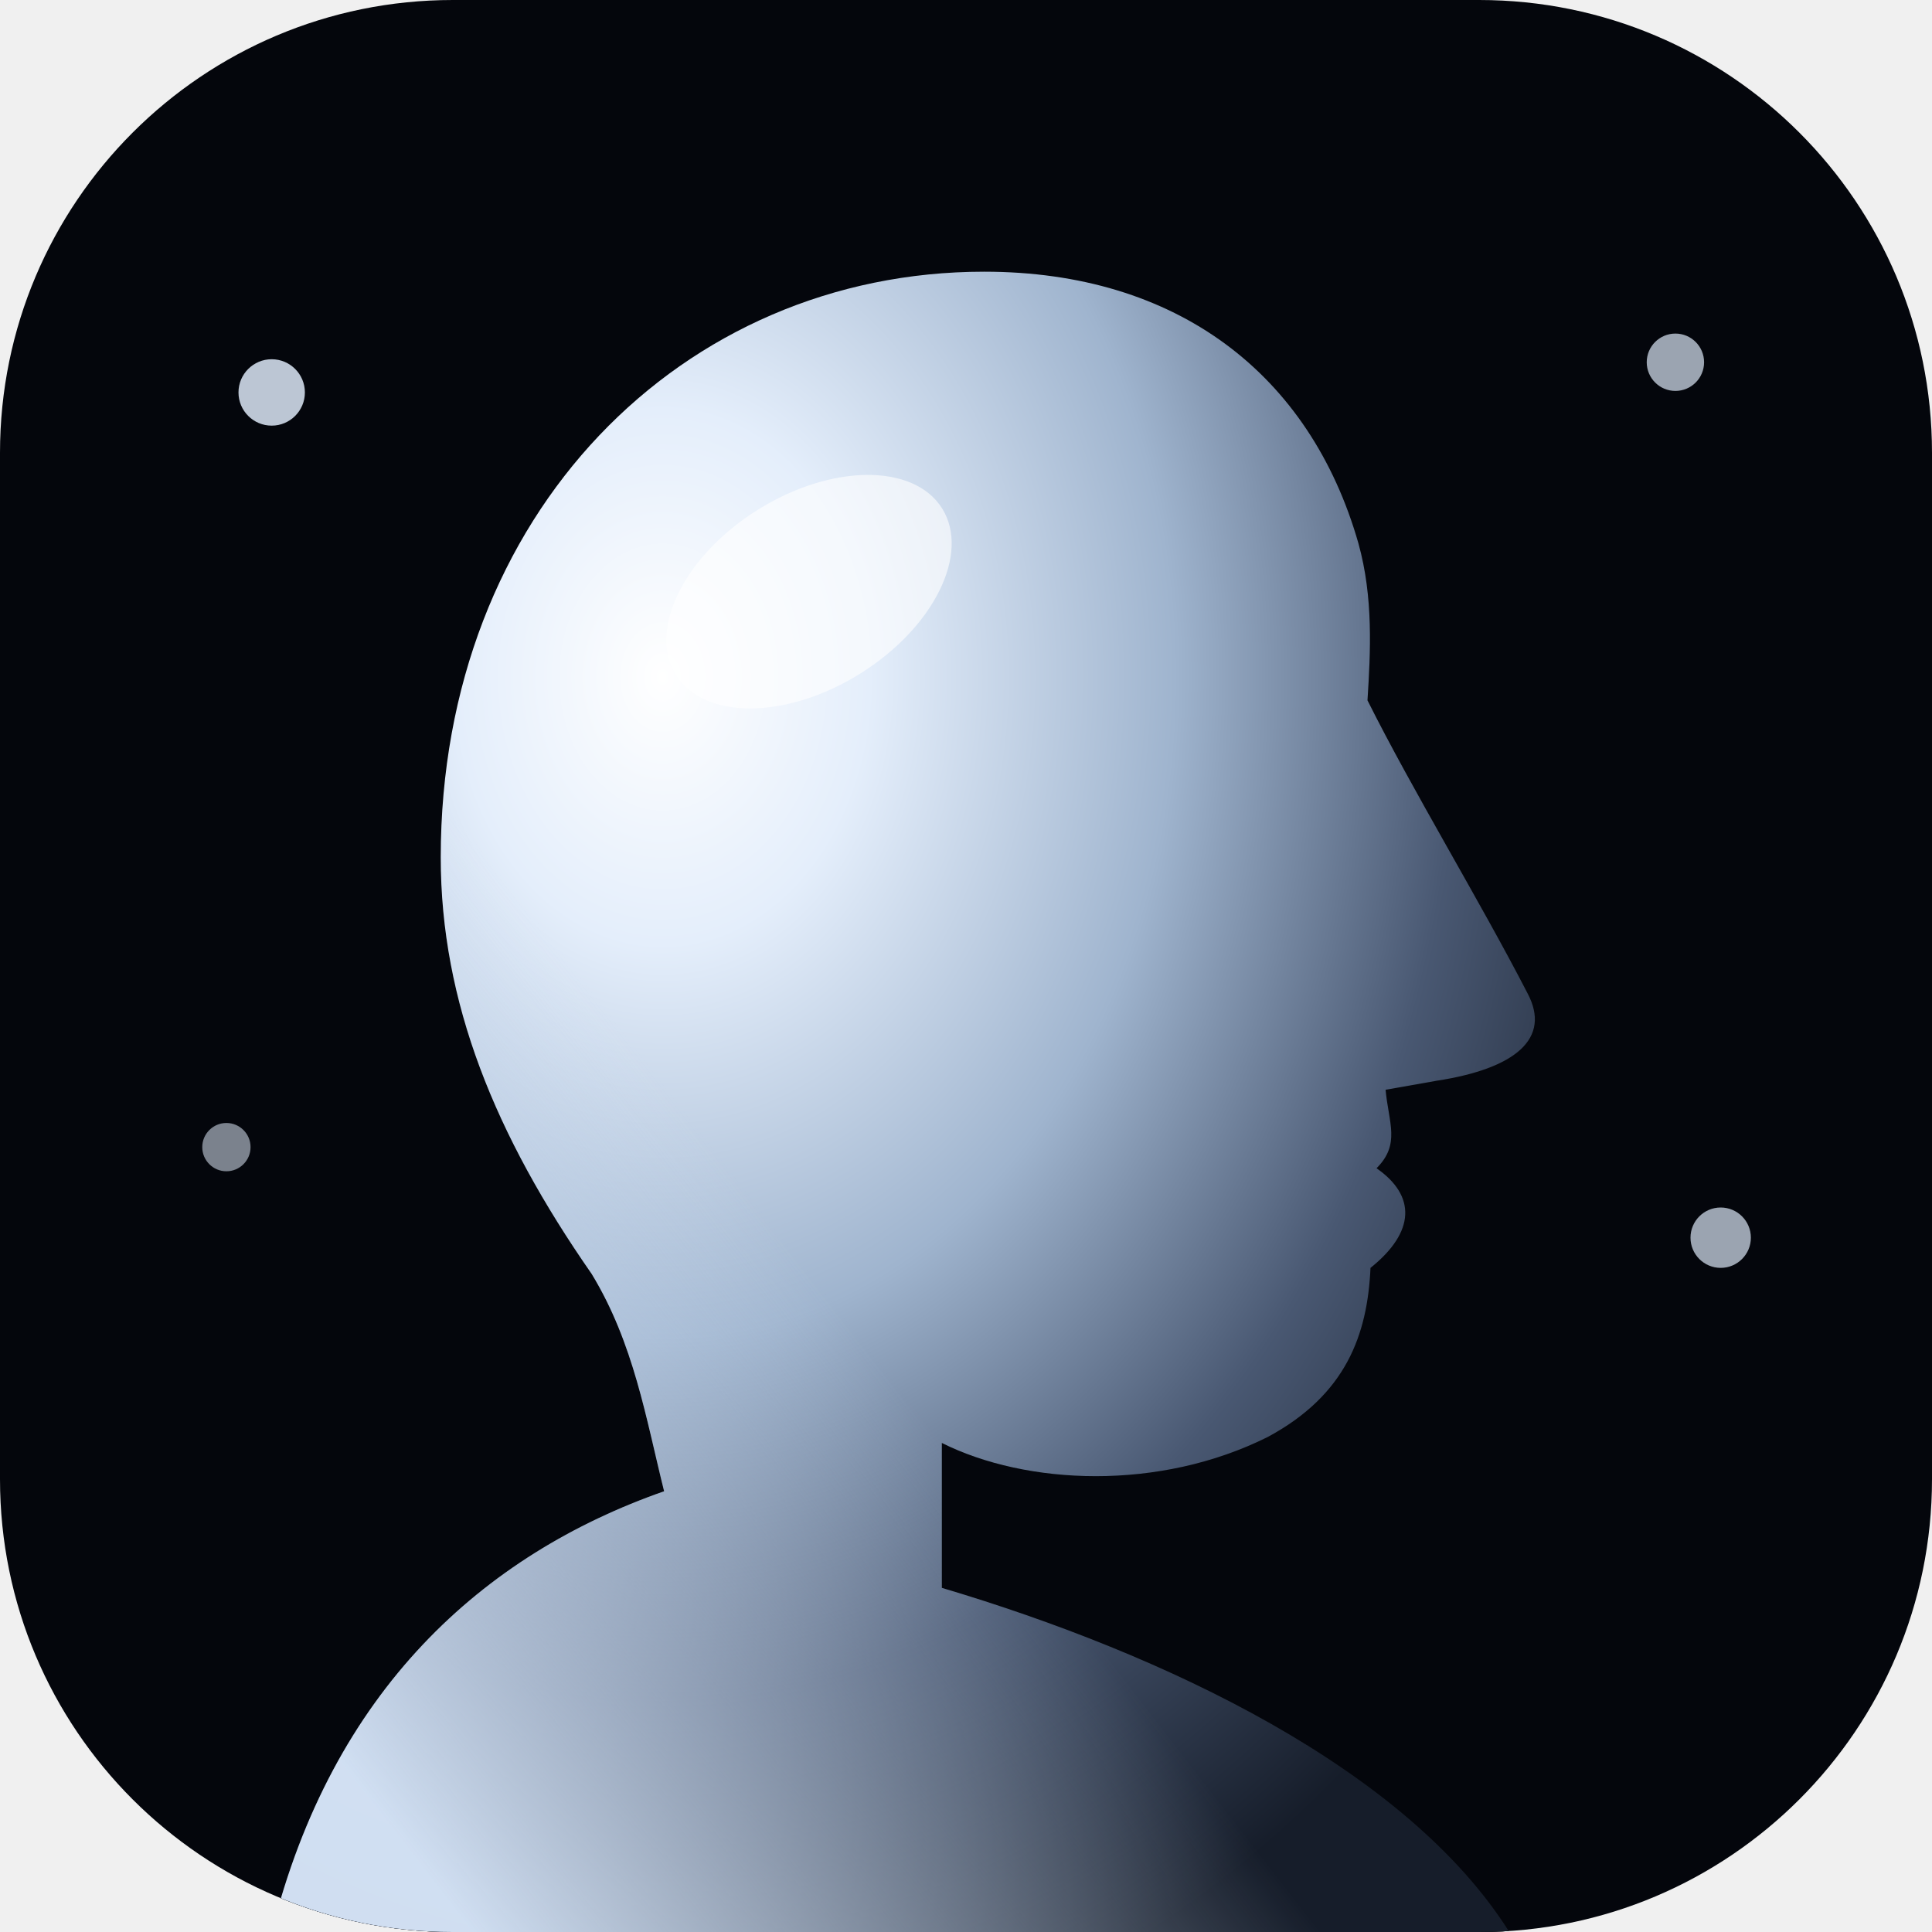
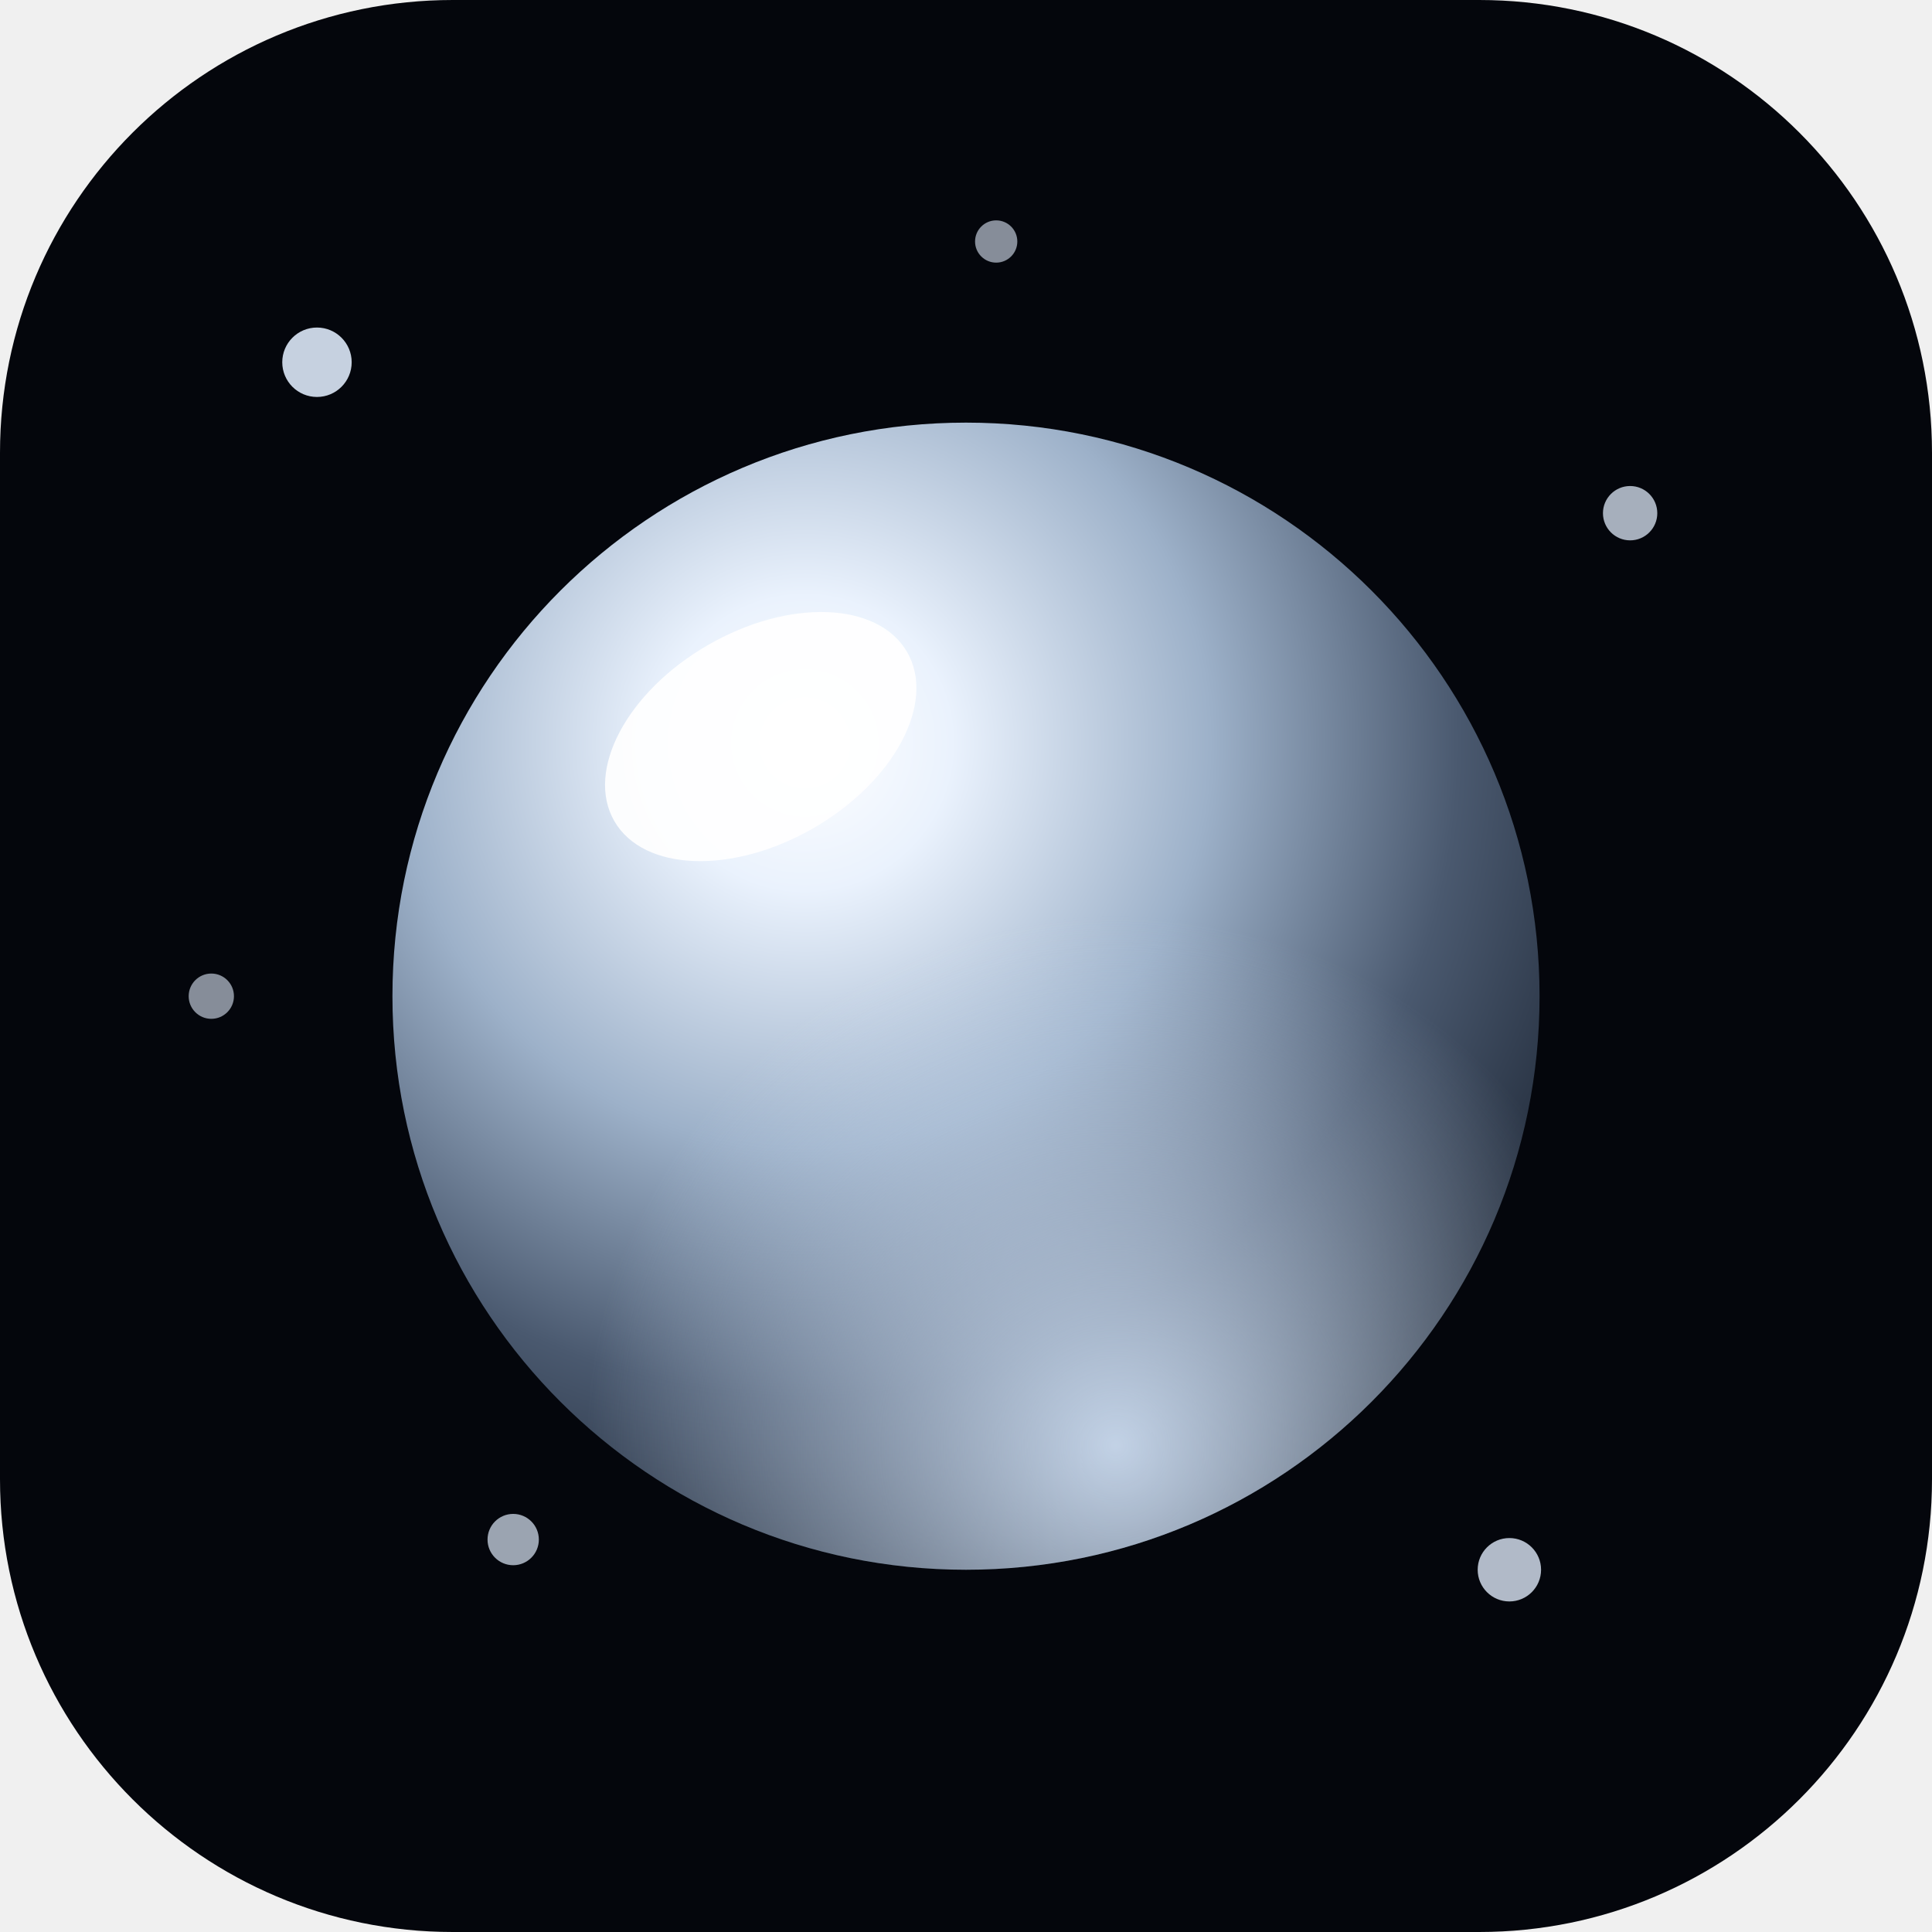
<svg xmlns="http://www.w3.org/2000/svg" viewBox="0 0 64 64" role="img" aria-label="Chukwuemeka Olaraonye">
  <defs>
-     <radialGradient id="chrome" cx="31%" cy="24%" r="86%">
+     <radialGradient id="chrome" cx="36%" cy="28%" r="80%">
      <stop offset="0%" stop-color="#ffffff" />
-       <stop offset="19%" stop-color="#e4eefb" />
-       <stop offset="47%" stop-color="#9fb4ce" />
-       <stop offset="73%" stop-color="#495872" />
-       <stop offset="100%" stop-color="#161d2a" />
+       <stop offset="16%" stop-color="#eaf2fd" />
+       <stop offset="44%" stop-color="#9db1c9" />
+       <stop offset="71%" stop-color="#4a596f" />
+       <stop offset="100%" stop-color="#171f2c" />
    </radialGradient>
-     <linearGradient id="rim" x1="0.15" y1="1" x2="0.95" y2="0.2">
-       <stop offset="0%" stop-color="#d9e8fb" stop-opacity="0.95" />
-       <stop offset="42%" stop-color="#d9e8fb" stop-opacity="0" />
-     </linearGradient>
-     <clipPath id="tile">
-       <rect width="64" height="64" rx="15" />
-     </clipPath>
+     <radialGradient id="bounce" cx="63%" cy="89%" r="46%">
+       <stop offset="0%" stop-color="#d2e2f6" stop-opacity="0.9" />
+       <stop offset="100%" stop-color="#d2e2f6" stop-opacity="0" />
+     </radialGradient>
  </defs>
  <rect width="64" height="64" rx="15" fill="#04060c" />
-   <g clip-path="url(#tile)">
-     <g fill="#dce7f7">
-       <circle cx="9" cy="13" r="1.1" opacity="0.85" />
-       <circle cx="55.5" cy="12" r="0.95" opacity="0.7" />
-       <circle cx="7.5" cy="38" r="0.8" opacity="0.55" />
-       <circle cx="57" cy="41" r="1" opacity="0.7" />
-     </g>
-     <g>
-       <path id="bust" d="         M 9,64         C 11,56 16,51.5 22,49.4         C 21.4,47 21,44.5 19.6,42.2         C 16.4,37.6 14.6,33.2 14.6,28.4         C 14.6,17 22.6,9 32.6,9         C 39,9 43.4,12.4 45,18         C 45.5,19.8 45.4,21.6 45.3,23.2         C 46.8,26.2 49,29.8 50.6,32.9         C 51.4,34.4 50.2,35.4 47.6,35.8         L 45.9,36.1         C 46,37.2 46.4,37.9 45.6,38.7         C 46.9,39.6 46.9,40.8 45.4,42         C 45.3,44.2 44.6,46.2 42,47.6         C 38.4,49.4 34,49.2 31.2,47.8         L 31.2,52.6         C 38.6,54.8 46.6,58.6 50,64         Z" />
-       <use href="#bust" fill="url(#chrome)" />
-       <use href="#bust" fill="url(#rim)" />
-     </g>
-     <ellipse cx="26.8" cy="19.6" rx="5.2" ry="3.2" fill="#ffffff" opacity="0.62" transform="rotate(-32 26.8 19.6)" />
+   <g fill="#dce7f7">
+     <circle cx="10.5" cy="12" r="1.15" opacity="0.9" />
+     <circle cx="54" cy="17" r="0.9" opacity="0.75" />
+     <circle cx="17" cy="51" r="0.85" opacity="0.7" />
+     <circle cx="50" cy="52" r="1.05" opacity="0.8" />
+     <circle cx="33" cy="8" r="0.7" opacity="0.6" />
+     <circle cx="7" cy="33" r="0.75" opacity="0.6" />
  </g>
+   <circle cx="32" cy="33" r="19" fill="url(#chrome)" />
+   <circle cx="32" cy="33" r="19" fill="url(#bounce)" />
+   <ellipse cx="25.2" cy="24.4" rx="5.6" ry="3.5" fill="#ffffff" opacity="0.92" transform="rotate(-30 25.2 24.4)" />
</svg>
